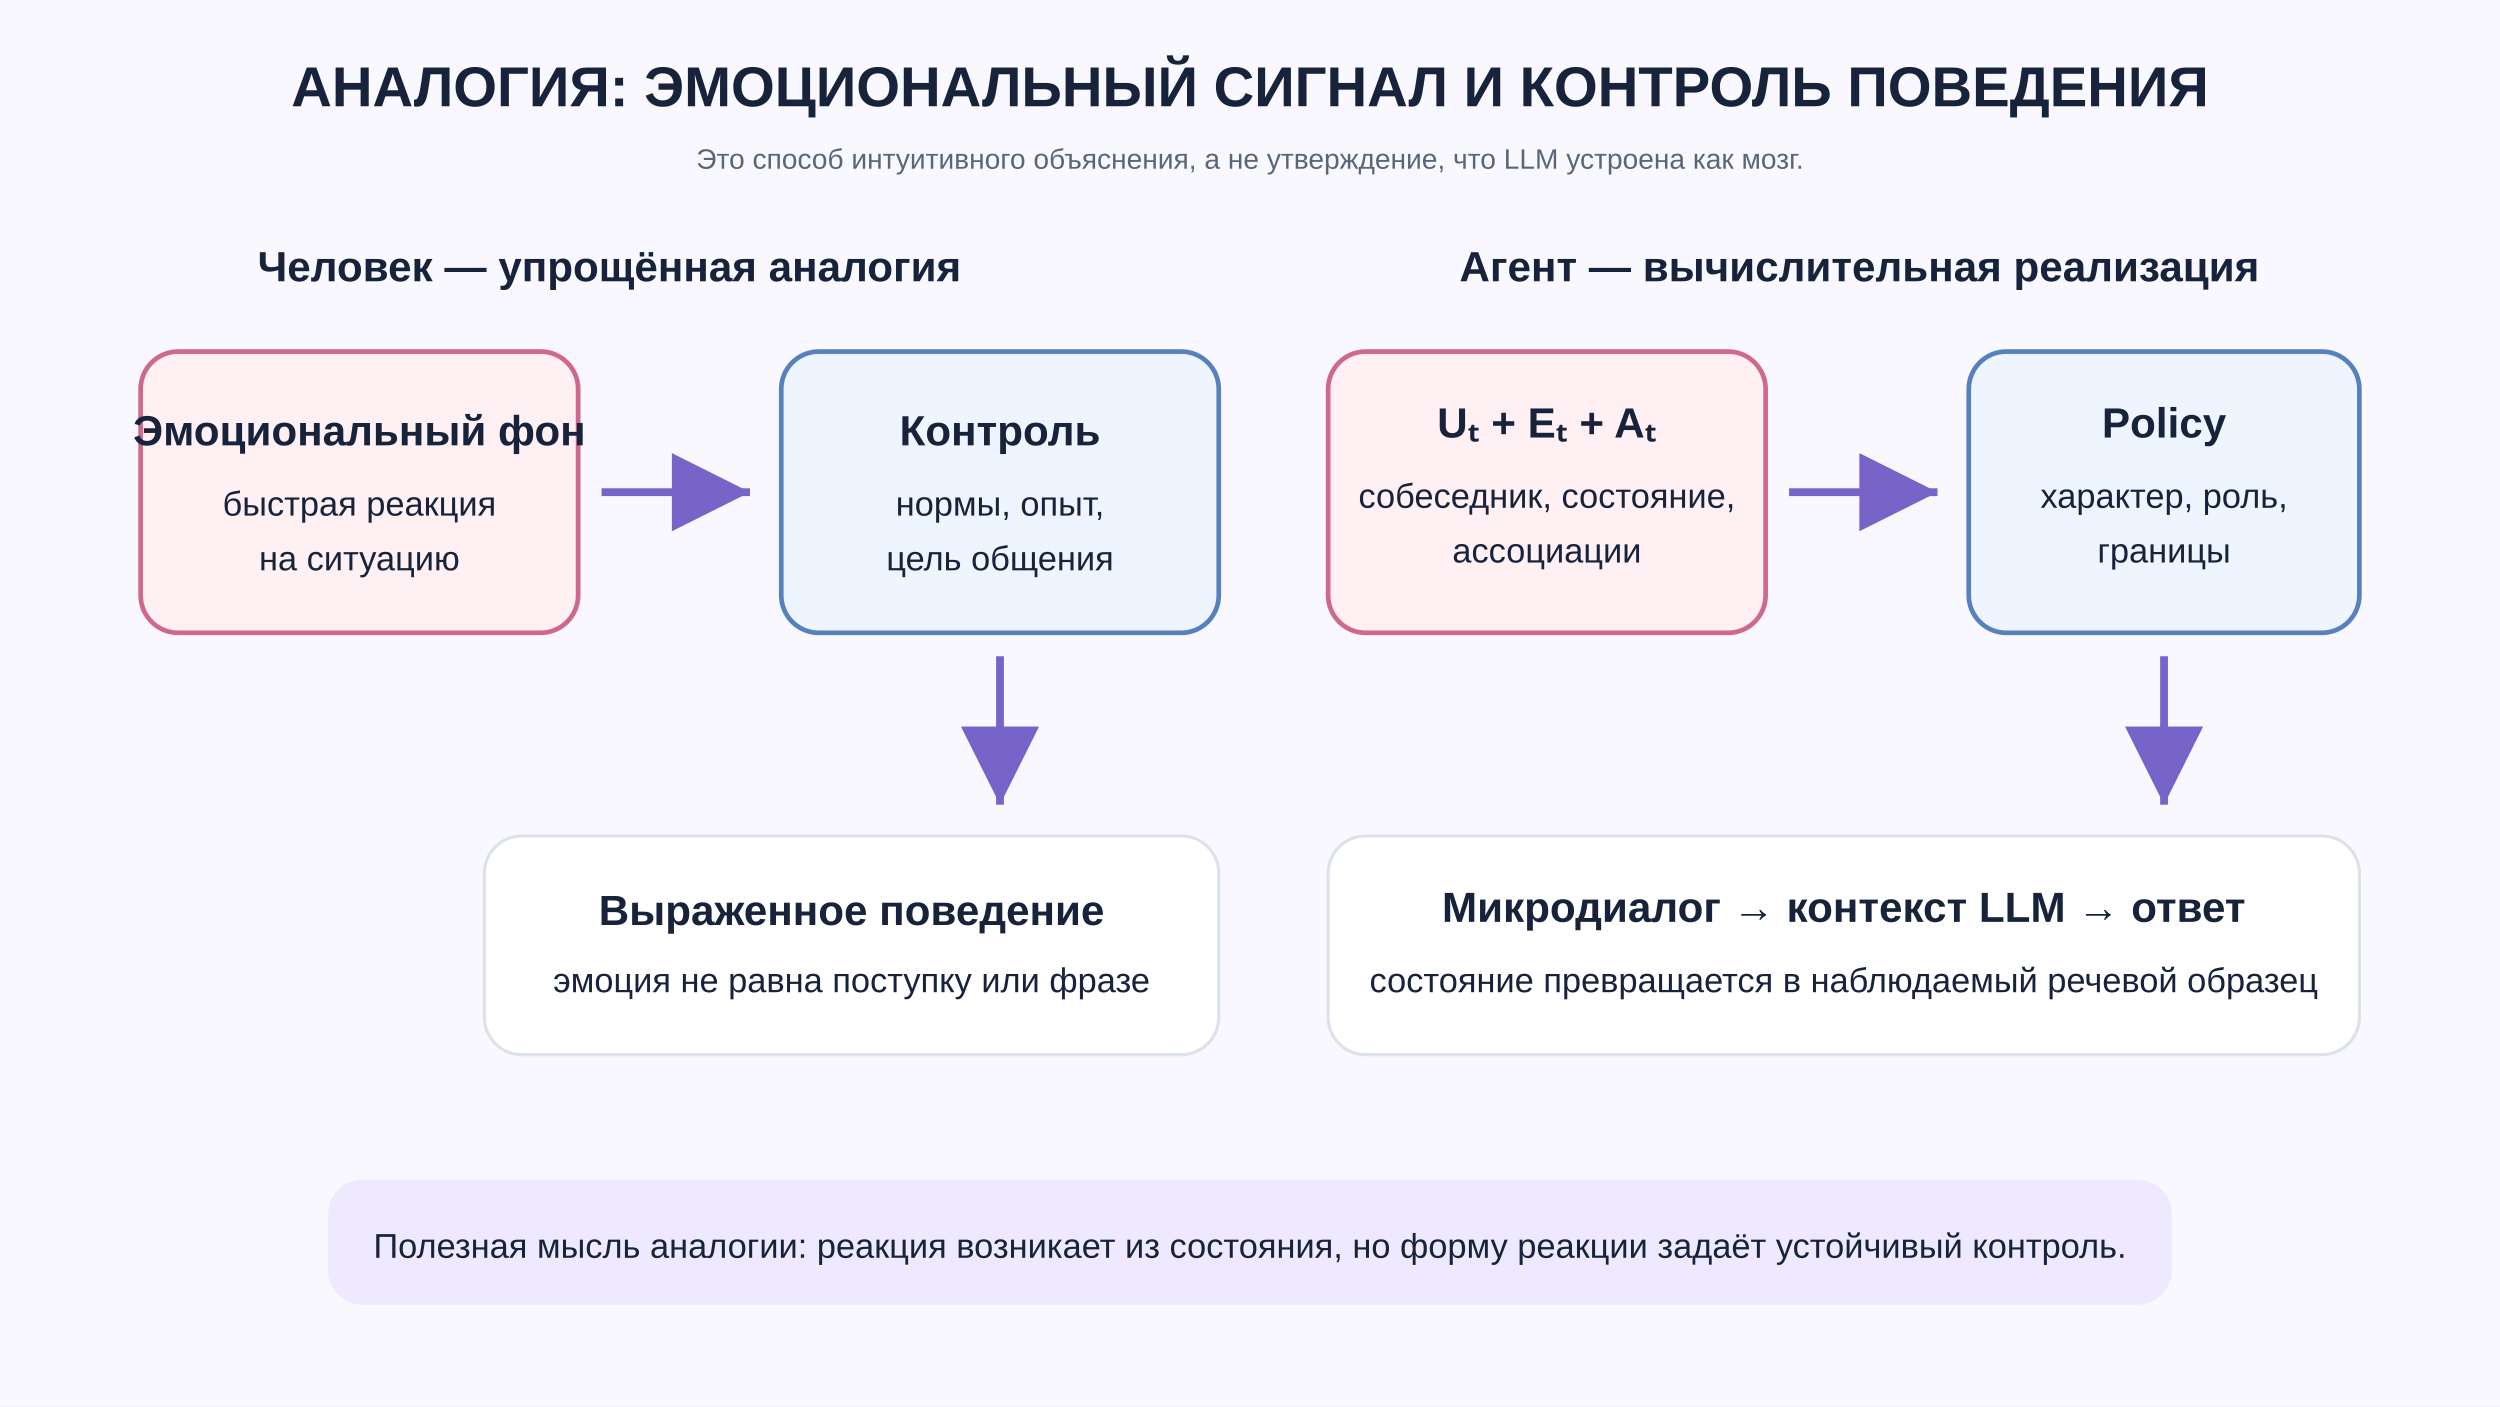
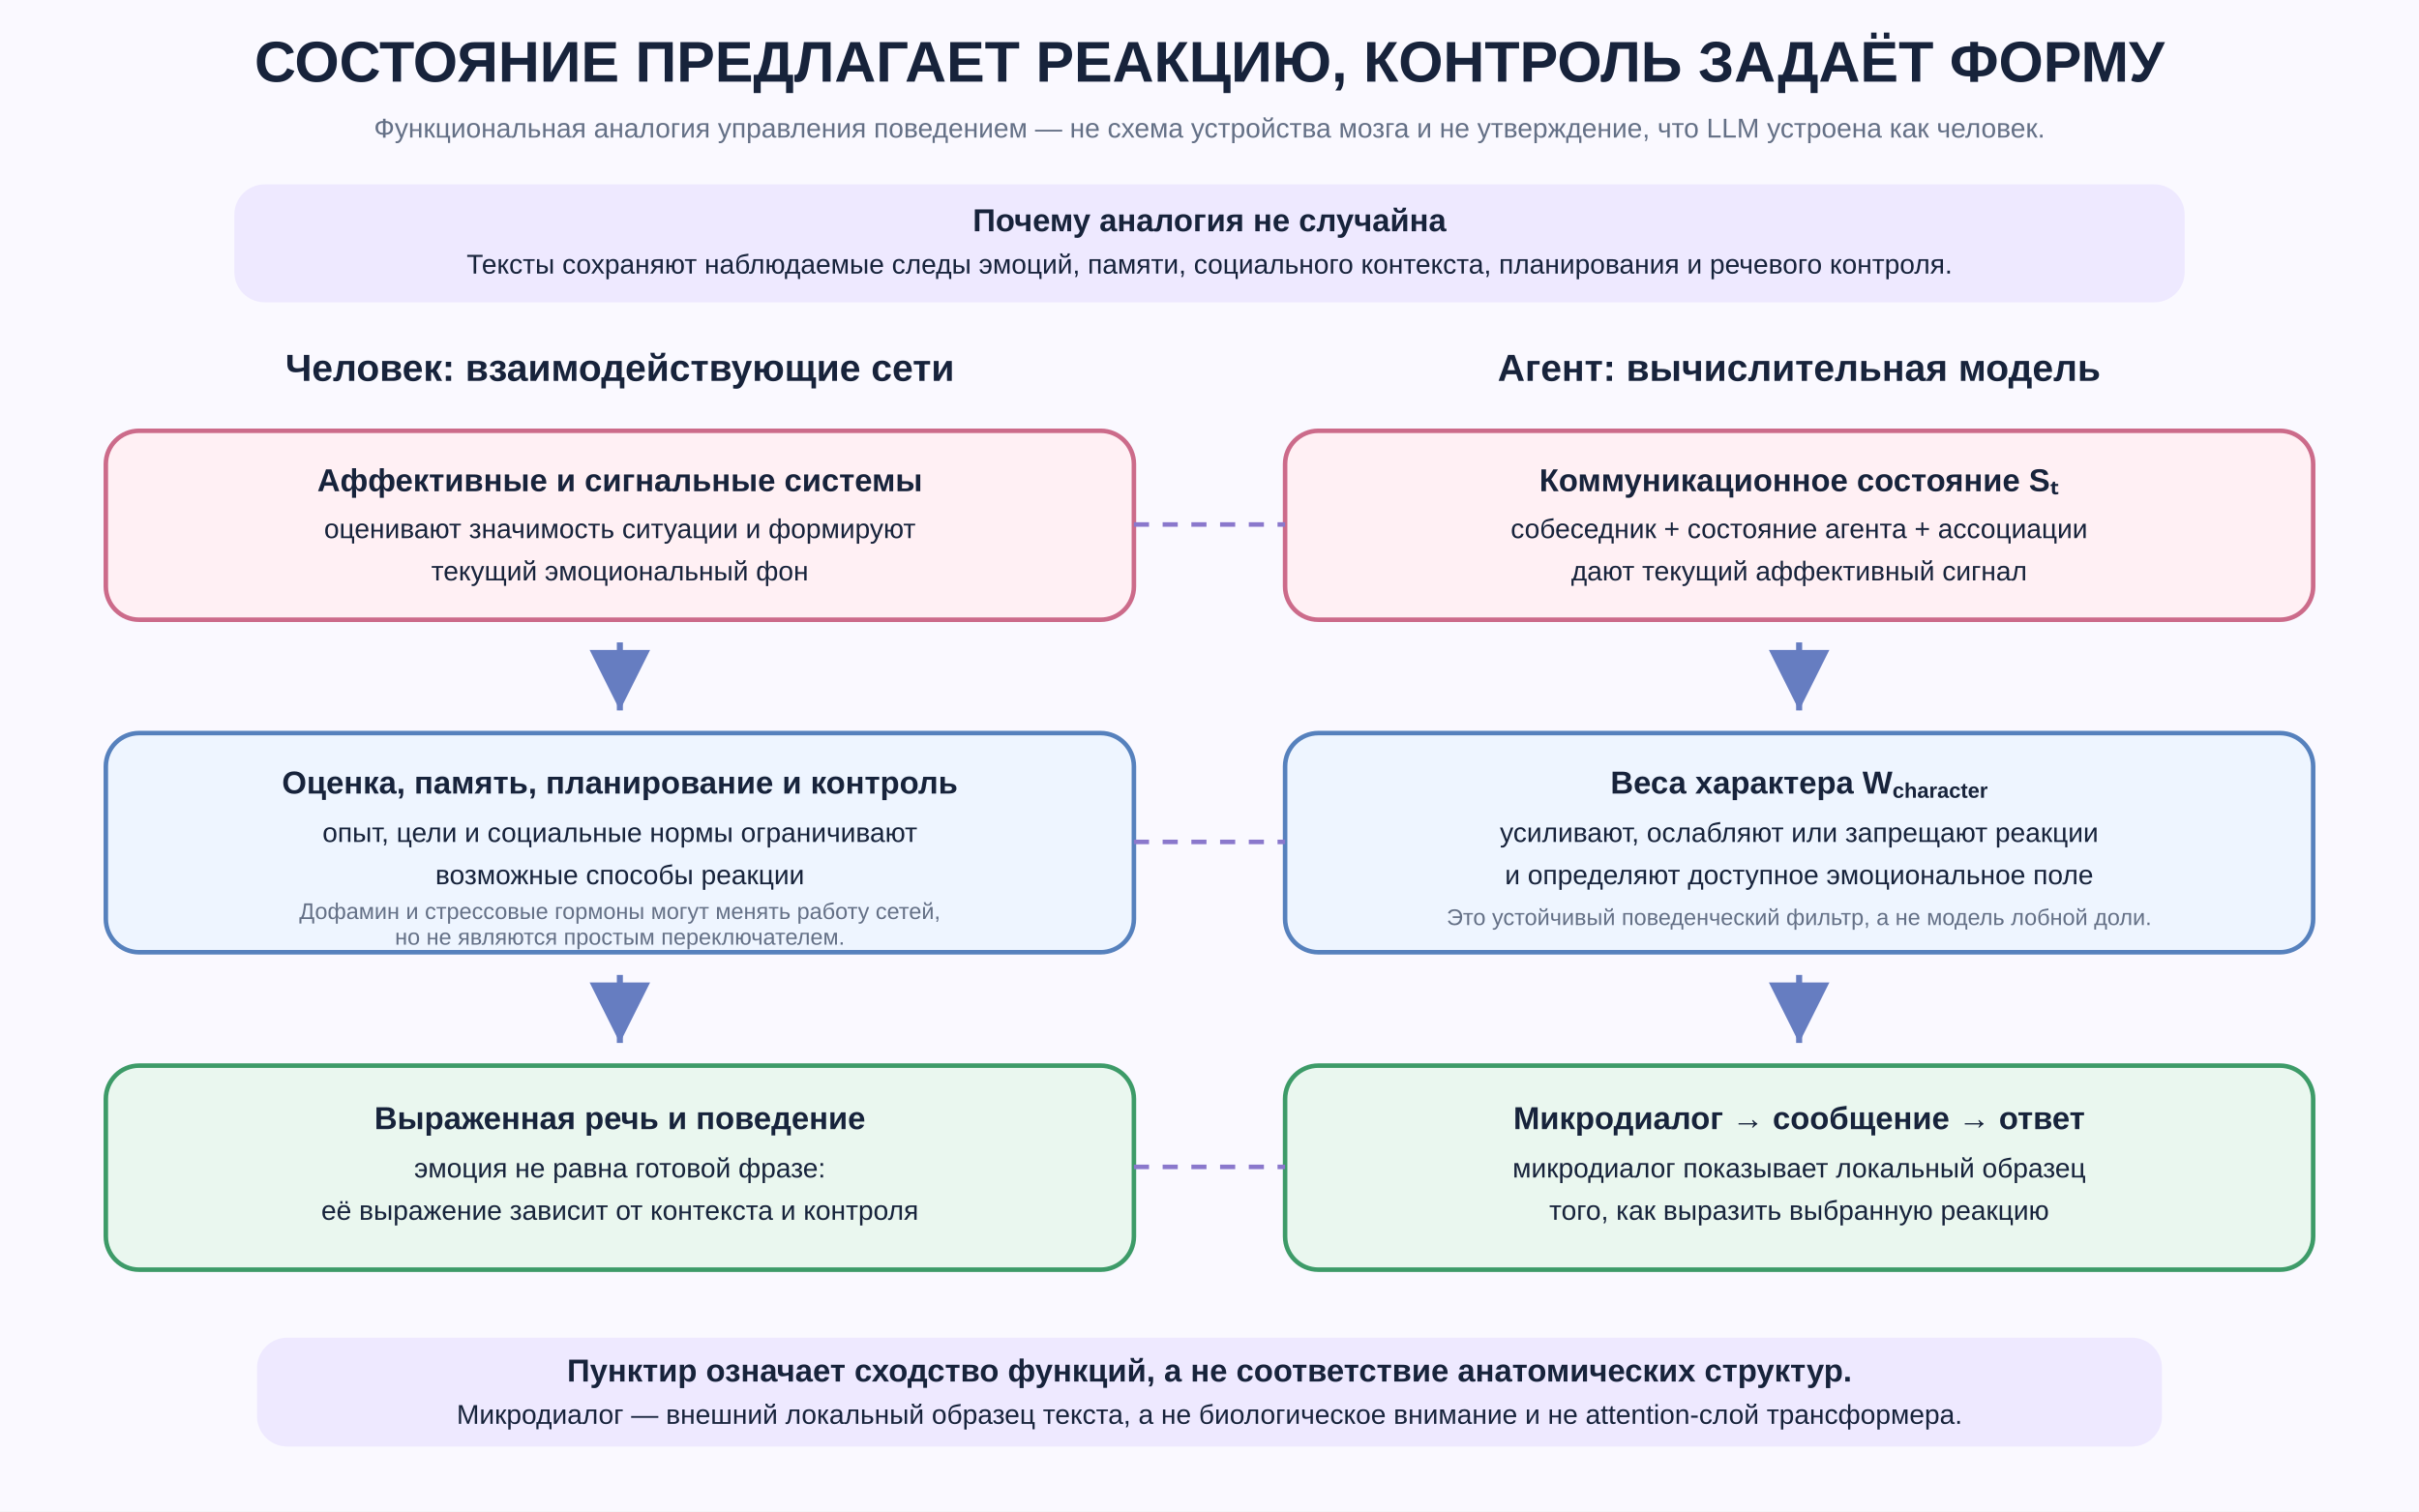
- <svg xmlns="http://www.w3.org/2000/svg" width="1600" height="900" viewBox="0 0 1600 900">
+ <svg xmlns="http://www.w3.org/2000/svg" width="1600" height="1000" viewBox="0 0 1600 1000">
  <defs>
-     <style>.t{font-family:Arial,sans-serif;fill:#17233b}.h{font-size:42px;font-weight:700}.b{font-size:27px;font-weight:700}.s{font-size:22px}.c{font-size:18px;fill:#596679}.box{fill:#fff;stroke:#dce2ec;stroke-width:2}</style>
+     <style>.t{font-family:Arial,sans-serif;fill:#17233b}.h{font-size:38px;font-weight:700}.sh{font-size:25px;font-weight:700}.b{font-size:21px;font-weight:700}.s{font-size:18px}.xs{font-size:15px}.muted{fill:#647086}.box{fill:#fff;stroke:#d8e0eb;stroke-width:2}.dash{stroke:#8a78cc;stroke-width:3;stroke-dasharray:10 9;fill:none}.arr{stroke:#667dc1;stroke-width:4;fill:none}</style>
    <marker id="a" markerWidth="12" markerHeight="12" refX="10" refY="5" orient="auto">
-       <path d="M0 0L10 5L0 10z" fill="#7764c8" />
+       <path d="M0 0L10 5L0 10z" fill="#667dc1" />
    </marker>
  </defs>
-   <rect width="1600" height="900" fill="#faf8ff" />
-   <text x="800" y="68" text-anchor="middle" class="t h" style="font-size:36px">АНАЛОГИЯ: ЭМОЦИОНАЛЬНЫЙ СИГНАЛ И КОНТРОЛЬ ПОВЕДЕНИЯ</text>
-   <text x="800" y="108" text-anchor="middle" class="t c">Это способ интуитивного объяснения, а не утверждение, что LLM устроена как мозг.</text>
-   <text x="390" y="180" text-anchor="middle" class="t b">Человек — упрощённая аналогия</text>
-   <rect x="90" y="225" width="280" height="180" rx="24" fill="#fff0f4" stroke="#cf688b" stroke-width="3" />
-   <text x="230" y="285" text-anchor="middle" class="t b">Эмоциональный фон</text>
-   <text x="230" y="330" text-anchor="middle" class="t s">быстрая реакция</text>
-   <text x="230" y="365" text-anchor="middle" class="t s">на ситуацию</text>
-   <path d="M385 315h95" stroke="#7764c8" stroke-width="5" marker-end="url(#a)" />
-   <rect x="500" y="225" width="280" height="180" rx="24" fill="#eef5ff" stroke="#5681bd" stroke-width="3" />
-   <text x="640" y="285" text-anchor="middle" class="t b">Контроль</text>
-   <text x="640" y="330" text-anchor="middle" class="t s">нормы, опыт,</text>
-   <text x="640" y="365" text-anchor="middle" class="t s">цель общения</text>
-   <path d="M640 420v95" stroke="#7764c8" stroke-width="5" marker-end="url(#a)" />
-   <rect x="310" y="535" width="470" height="140" rx="24" class="box" />
-   <text x="545" y="592" text-anchor="middle" class="t b">Выраженное поведение</text>
-   <text x="545" y="635" text-anchor="middle" class="t s">эмоция не равна поступку или фразе</text>
-   <text x="1190" y="180" text-anchor="middle" class="t b">Агент — вычислительная реализация</text>
-   <rect x="850" y="225" width="280" height="180" rx="24" fill="#fff0f4" stroke="#cf688b" stroke-width="3" />
-   <text x="990" y="280" text-anchor="middle" class="t b">Uₜ + Eₜ + Aₜ</text>
-   <text x="990" y="325" text-anchor="middle" class="t s">собеседник, состояние,</text>
-   <text x="990" y="360" text-anchor="middle" class="t s">ассоциации</text>
-   <path d="M1145 315h95" stroke="#7764c8" stroke-width="5" marker-end="url(#a)" />
-   <rect x="1260" y="225" width="250" height="180" rx="24" fill="#eef5ff" stroke="#5681bd" stroke-width="3" />
-   <text x="1385" y="280" text-anchor="middle" class="t b">Policy</text>
-   <text x="1385" y="325" text-anchor="middle" class="t s">характер, роль,</text>
-   <text x="1385" y="360" text-anchor="middle" class="t s">границы</text>
-   <path d="M1385 420v95" stroke="#7764c8" stroke-width="5" marker-end="url(#a)" />
-   <rect x="850" y="535" width="660" height="140" rx="24" class="box" />
-   <text x="1180" y="590" text-anchor="middle" class="t b">Микродиалог → контекст LLM → ответ</text>
-   <text x="1180" y="635" text-anchor="middle" class="t s">состояние превращается в наблюдаемый речевой образец</text>
-   <rect x="210" y="755" width="1180" height="80" rx="22" fill="#eee9ff" />
-   <text x="800" y="805" text-anchor="middle" class="t s">Полезная мысль аналогии: реакция возникает из состояния, но форму реакции задаёт устойчивый контроль.</text>
+   <rect width="1600" height="1000" fill="#faf9ff" />
+   <text x="800" y="54" text-anchor="middle" class="t h">СОСТОЯНИЕ ПРЕДЛАГАЕТ РЕАКЦИЮ, КОНТРОЛЬ ЗАДАЁТ ФОРМУ</text>
+   <text x="800" y="91" text-anchor="middle" class="t s muted">Функциональная аналогия управления поведением — не схема устройства мозга и не утверждение, что LLM устроена как человек.</text>
+   <rect x="155" y="122" width="1290" height="78" rx="20" fill="#eee9ff" />
+   <text x="800" y="153" text-anchor="middle" class="t b">Почему аналогия не случайна</text>
+   <text x="800" y="181" text-anchor="middle" class="t s">Тексты сохраняют наблюдаемые следы эмоций, памяти, социального контекста, планирования и речевого контроля.</text>
+   <text x="410" y="252" text-anchor="middle" class="t sh">Человек: взаимодействующие сети</text>
+   <text x="1190" y="252" text-anchor="middle" class="t sh">Агент: вычислительная модель</text>
+   <rect x="70" y="285" width="680" height="125" rx="22" fill="#fff0f4" stroke="#cc6b8a" stroke-width="3" />
+   <text x="410" y="325" text-anchor="middle" class="t b">Аффективные и сигнальные системы</text>
+   <text x="410" y="356" text-anchor="middle" class="t s">оценивают значимость ситуации и формируют</text>
+   <text x="410" y="384" text-anchor="middle" class="t s">текущий эмоциональный фон</text>
+   <rect x="850" y="285" width="680" height="125" rx="22" fill="#fff0f4" stroke="#cc6b8a" stroke-width="3" />
+   <text x="1190" y="325" text-anchor="middle" class="t b">Коммуникационное состояние Sₜ</text>
+   <text x="1190" y="356" text-anchor="middle" class="t s">собеседник + состояние агента + ассоциации</text>
+   <text x="1190" y="384" text-anchor="middle" class="t s">дают текущий аффективный сигнал</text>
+   <path d="M750 347h100" class="dash" />
+   <path d="M410 425v45" class="arr" marker-end="url(#a)" />
+   <path d="M1190 425v45" class="arr" marker-end="url(#a)" />
+   <rect x="70" y="485" width="680" height="145" rx="22" fill="#eef5ff" stroke="#5681bd" stroke-width="3" />
+   <text x="410" y="525" text-anchor="middle" class="t b">Оценка, память, планирование и контроль</text>
+   <text x="410" y="557" text-anchor="middle" class="t s">опыт, цели и социальные нормы ограничивают</text>
+   <text x="410" y="585" text-anchor="middle" class="t s">возможные способы реакции</text>
+   <text x="410" y="608" text-anchor="middle" class="t xs muted">Дофамин и стрессовые гормоны могут менять работу сетей,</text>
+   <text x="410" y="625" text-anchor="middle" class="t xs muted">но не являются простым переключателем.</text>
+   <rect x="850" y="485" width="680" height="145" rx="22" fill="#eef5ff" stroke="#5681bd" stroke-width="3" />
+   <text x="1190" y="525" text-anchor="middle" class="t b">Веса характера W<tspan baseline-shift="sub" font-size="14">character</tspan>
+   </text>
+   <text x="1190" y="557" text-anchor="middle" class="t s">усиливают, ослабляют или запрещают реакции</text>
+   <text x="1190" y="585" text-anchor="middle" class="t s">и определяют доступное эмоциональное поле</text>
+   <text x="1190" y="612" text-anchor="middle" class="t xs muted">Это устойчивый поведенческий фильтр, а не модель лобной доли.</text>
+   <path d="M750 557h100" class="dash" />
+   <path d="M410 645v45" class="arr" marker-end="url(#a)" />
+   <path d="M1190 645v45" class="arr" marker-end="url(#a)" />
+   <rect x="70" y="705" width="680" height="135" rx="22" fill="#eaf7ef" stroke="#3d9b68" stroke-width="3" />
+   <text x="410" y="747" text-anchor="middle" class="t b">Выраженная речь и поведение</text>
+   <text x="410" y="779" text-anchor="middle" class="t s">эмоция не равна готовой фразе:</text>
+   <text x="410" y="807" text-anchor="middle" class="t s">её выражение зависит от контекста и контроля</text>
+   <rect x="850" y="705" width="680" height="135" rx="22" fill="#eaf7ef" stroke="#3d9b68" stroke-width="3" />
+   <text x="1190" y="747" text-anchor="middle" class="t b">Микродиалог → сообщение → ответ</text>
+   <text x="1190" y="779" text-anchor="middle" class="t s">микродиалог показывает локальный образец</text>
+   <text x="1190" y="807" text-anchor="middle" class="t s">того, как выразить выбранную реакцию</text>
+   <path d="M750 772h100" class="dash" />
+   <rect x="170" y="885" width="1260" height="72" rx="20" fill="#eee9ff" />
+   <text x="800" y="914" text-anchor="middle" class="t b">Пунктир означает сходство функций, а не соответствие анатомических структур.</text>
+   <text x="800" y="942" text-anchor="middle" class="t s">Микродиалог — внешний локальный образец текста, а не биологическое внимание и не attention-слой трансформера.</text>
</svg>
